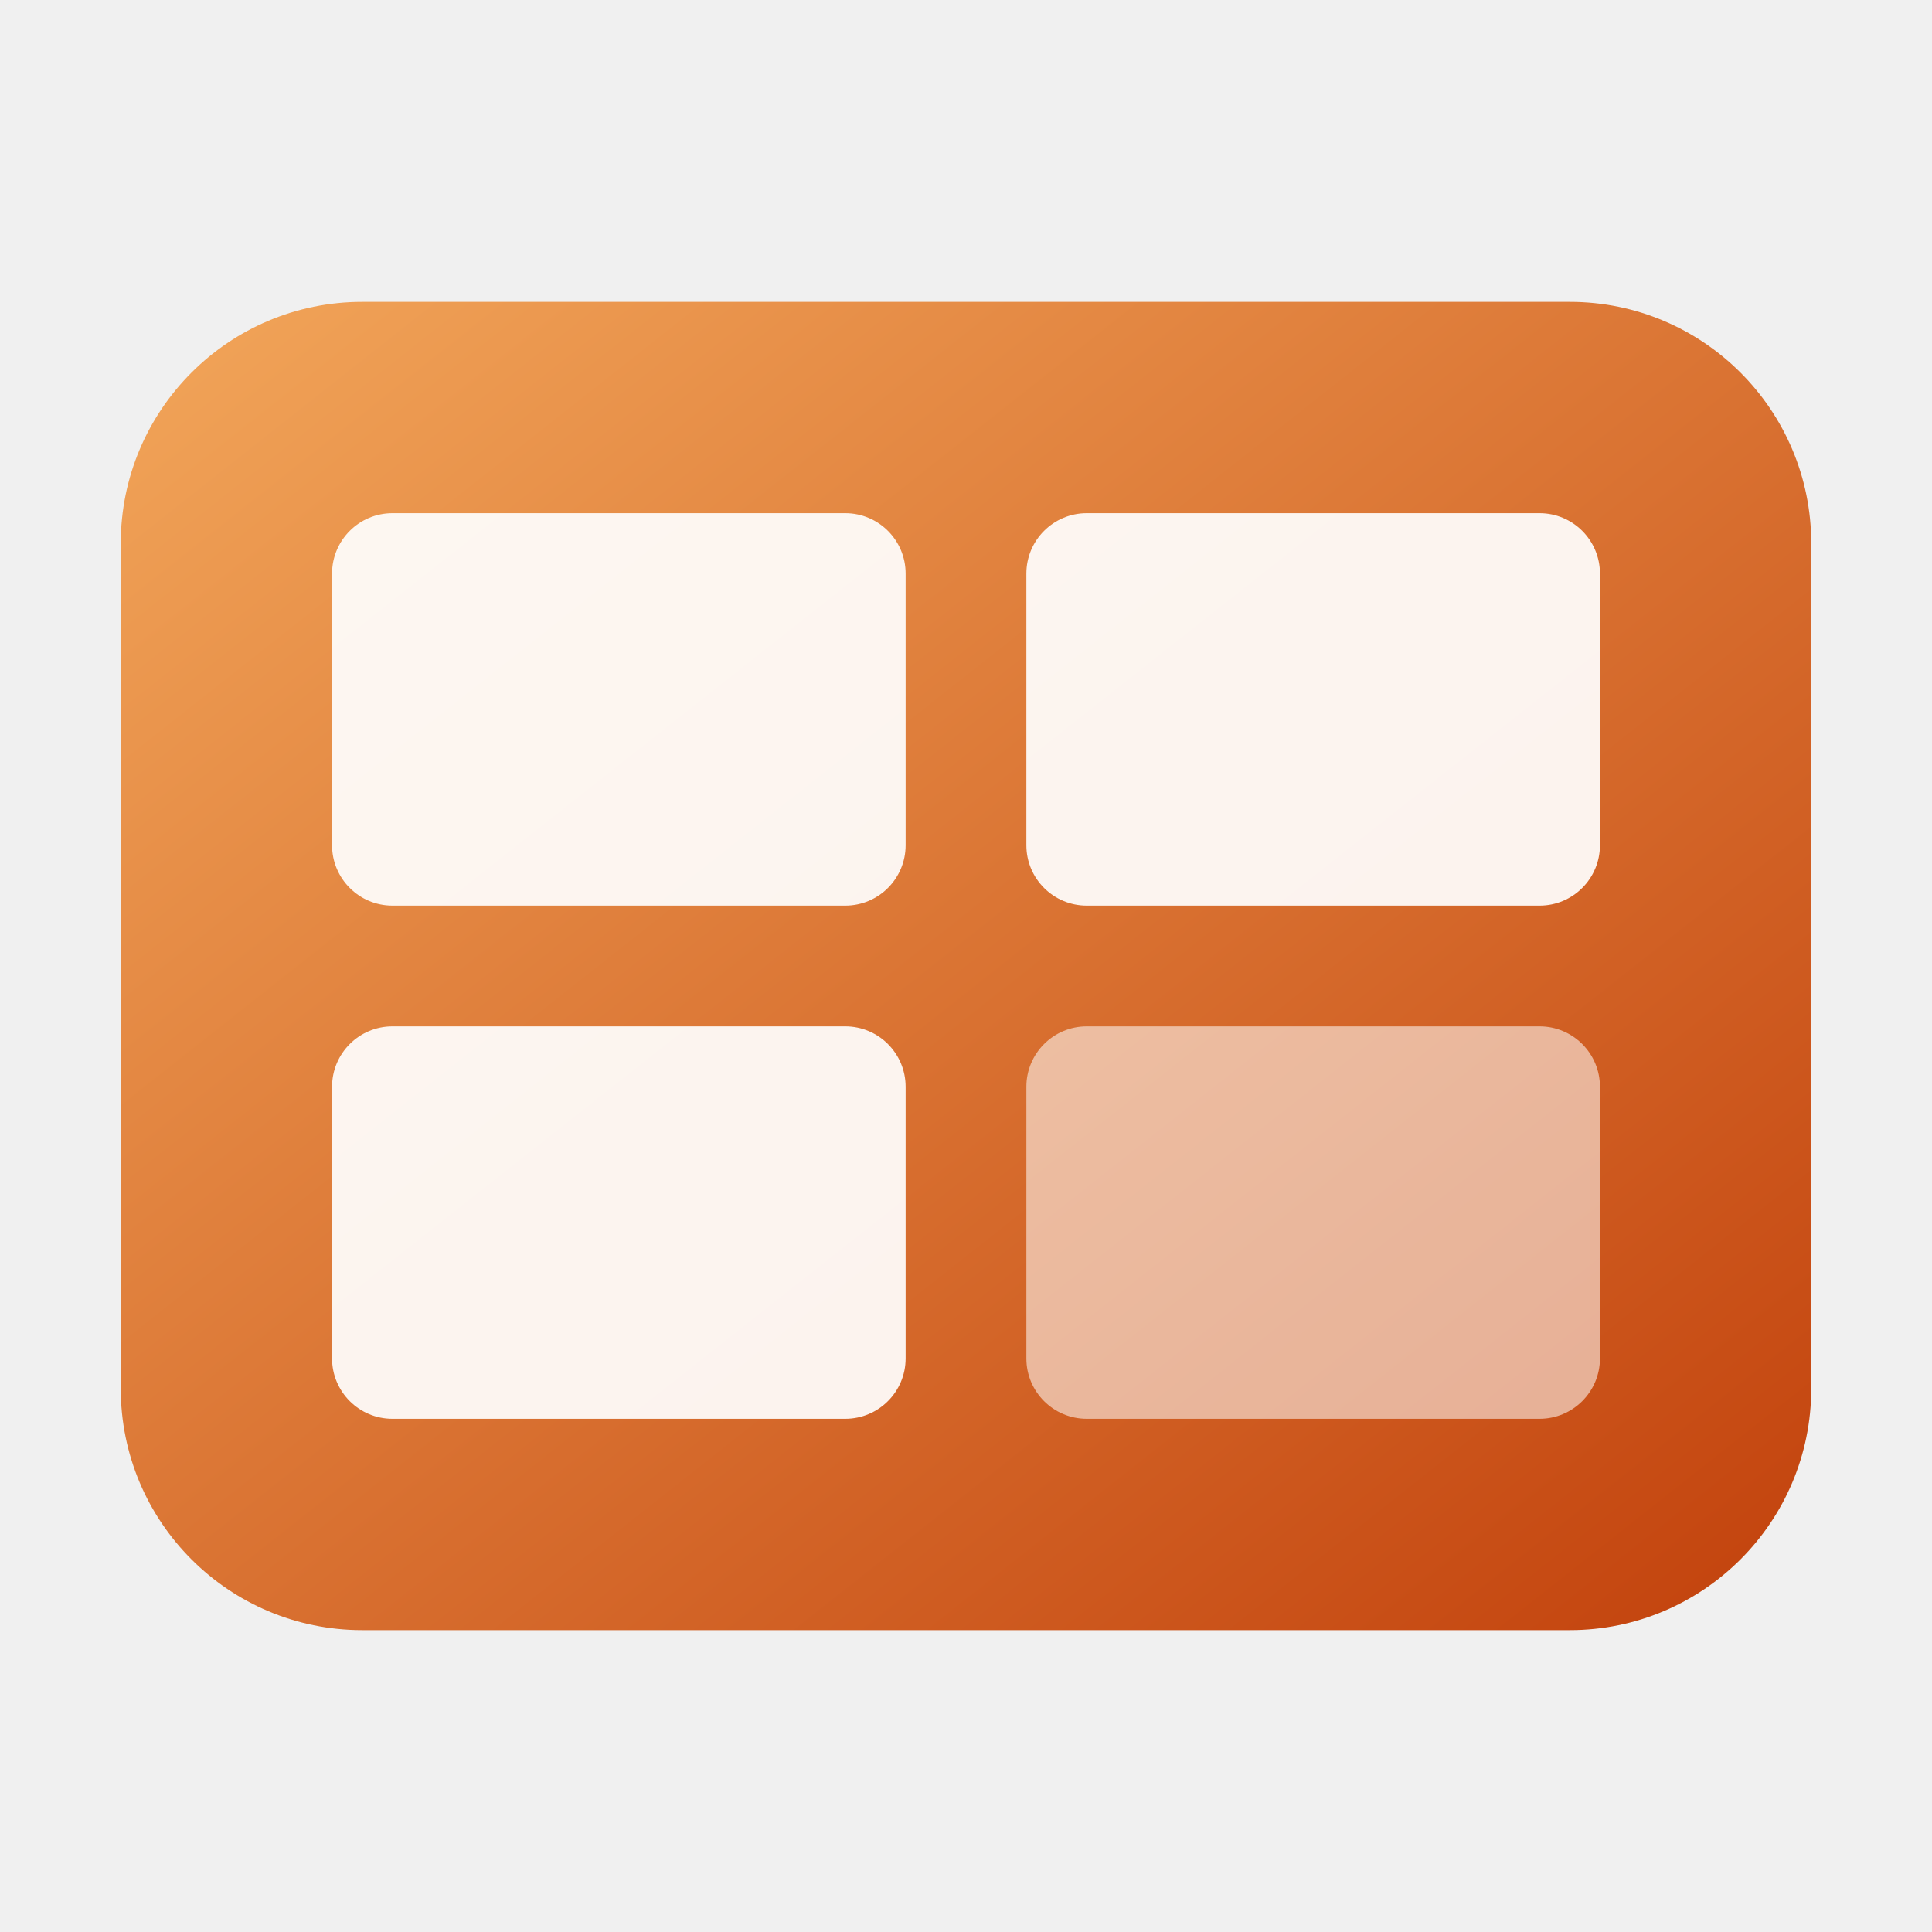
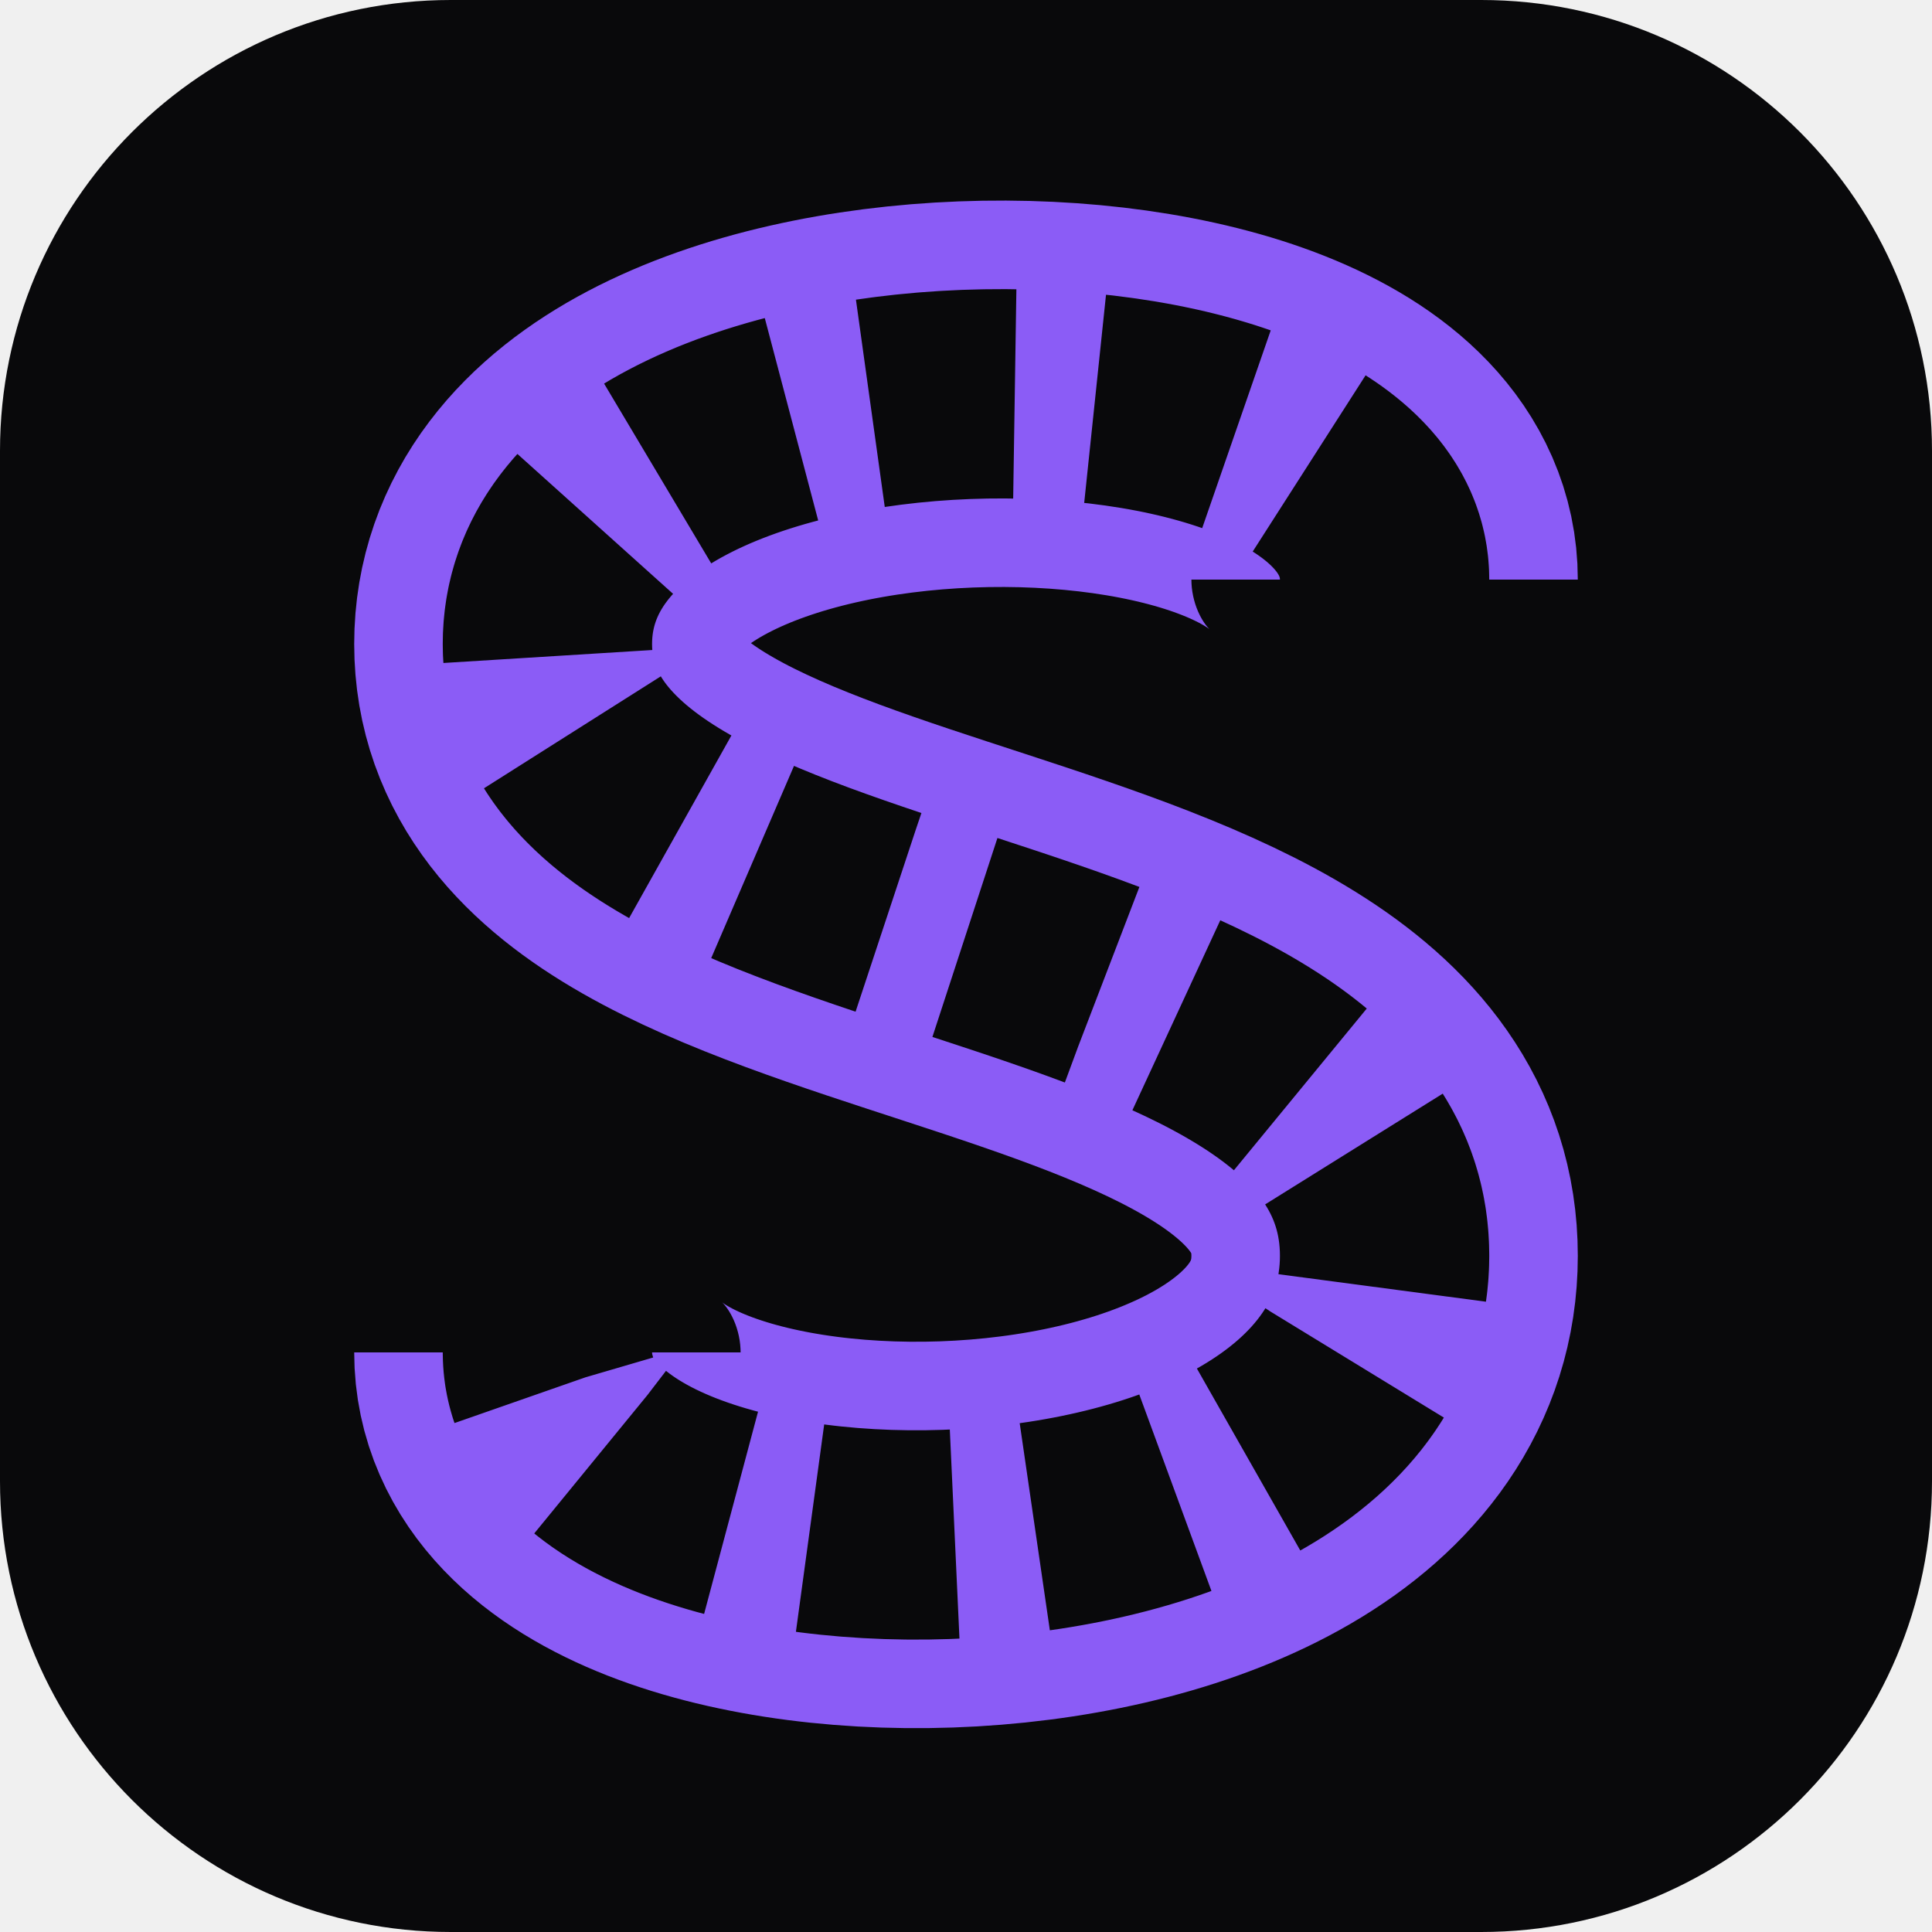
- <svg xmlns="http://www.w3.org/2000/svg" viewBox="0 0 64 64">
-   <defs>
-     <linearGradient id="g" x1="0" y1="0" x2="1" y2="1">
-       <stop offset="0" stop-color="#f2a65a" />
-       <stop offset="1" stop-color="#c2410c" />
-     </linearGradient>
-   </defs>
-   <rect x="4" y="10" width="56" height="44" rx="8" fill="url(#g)" />
-   <rect x="11" y="17" width="19" height="13" rx="2" fill="#fff" opacity="0.92" />
-   <rect x="34" y="17" width="19" height="13" rx="2" fill="#fff" opacity="0.92" />
-   <rect x="11" y="34" width="19" height="13" rx="2" fill="#fff" opacity="0.92" />
-   <rect x="34" y="34" width="19" height="13" rx="2" fill="#fff" opacity="0.55" />
+ <svg xmlns="http://www.w3.org/2000/svg" viewBox="0 0 120 120">
+   <rect width="120" height="120" rx="28" fill="#09090b" />
+   <path d="M86 36C86 20 34 20 34 40 34 60 86 56 86 78 86 100 34 100 34 84" fill="none" stroke="#8b5cf6" stroke-width="24" />
+   <path d="M86 36C86 20 34 20 34 40 34 60 86 56 86 78 86 100 34 100 34 84" fill="none" stroke="#09090b" stroke-width="13" stroke-dasharray="9 5" />
</svg>
